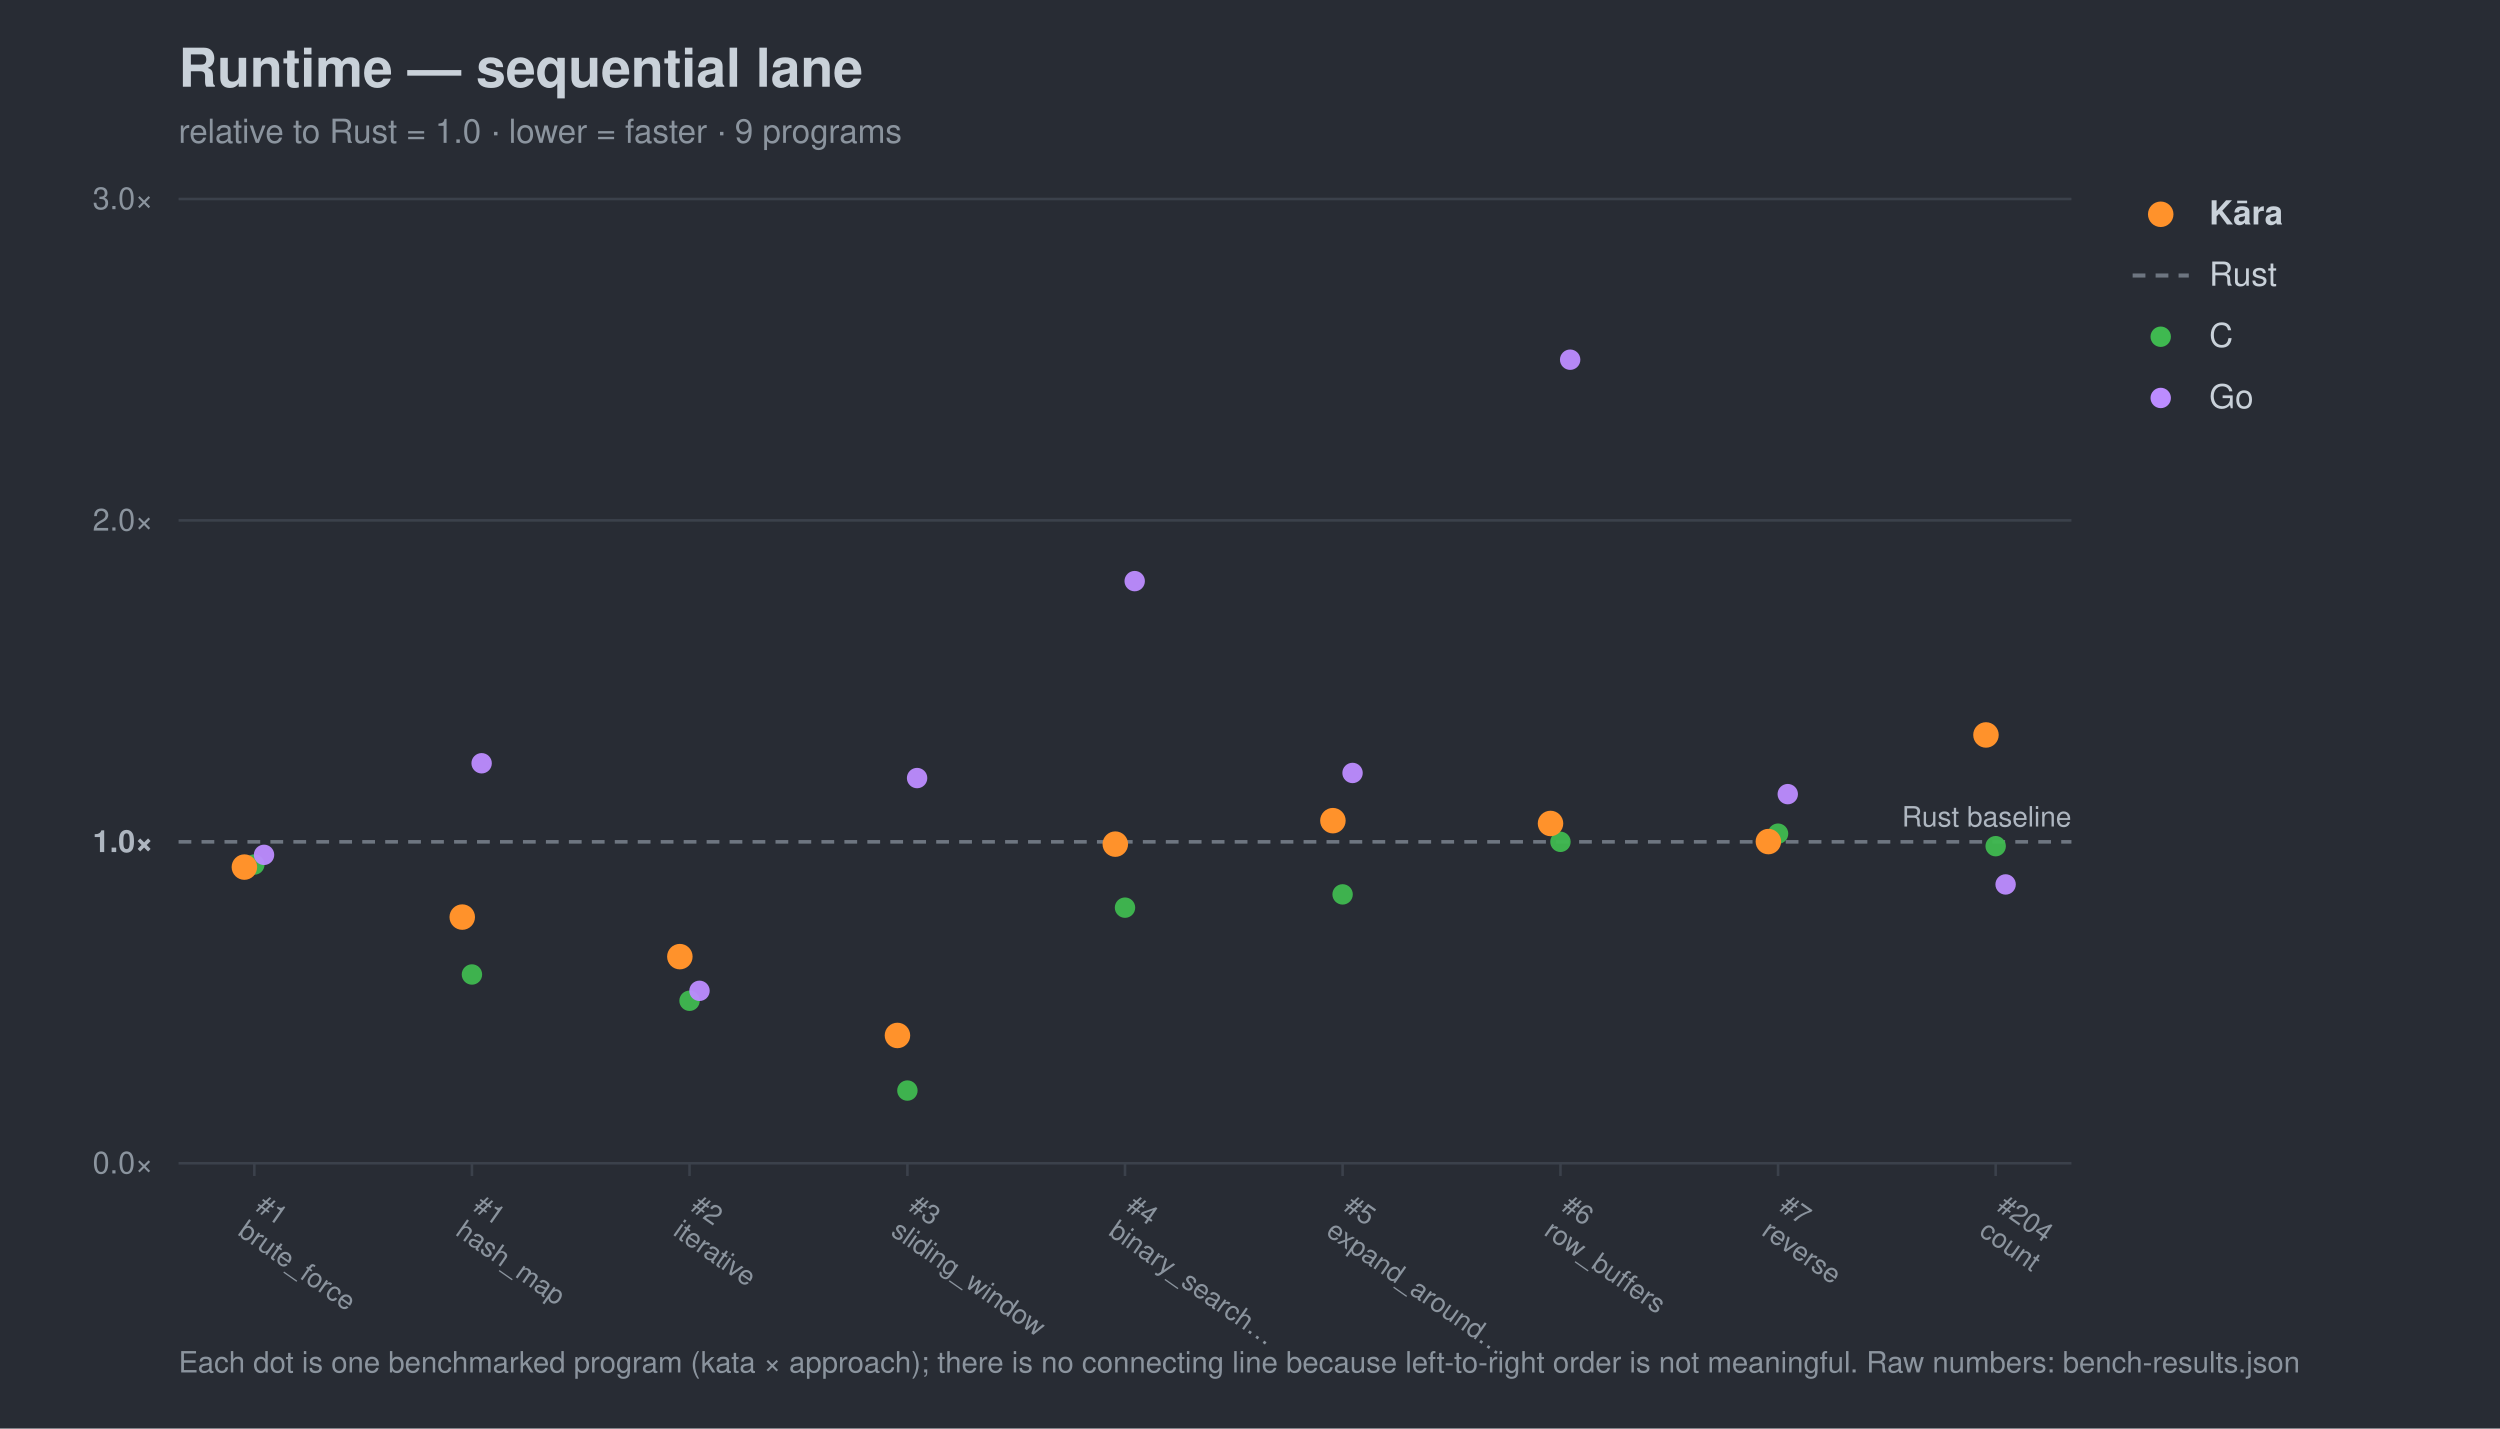
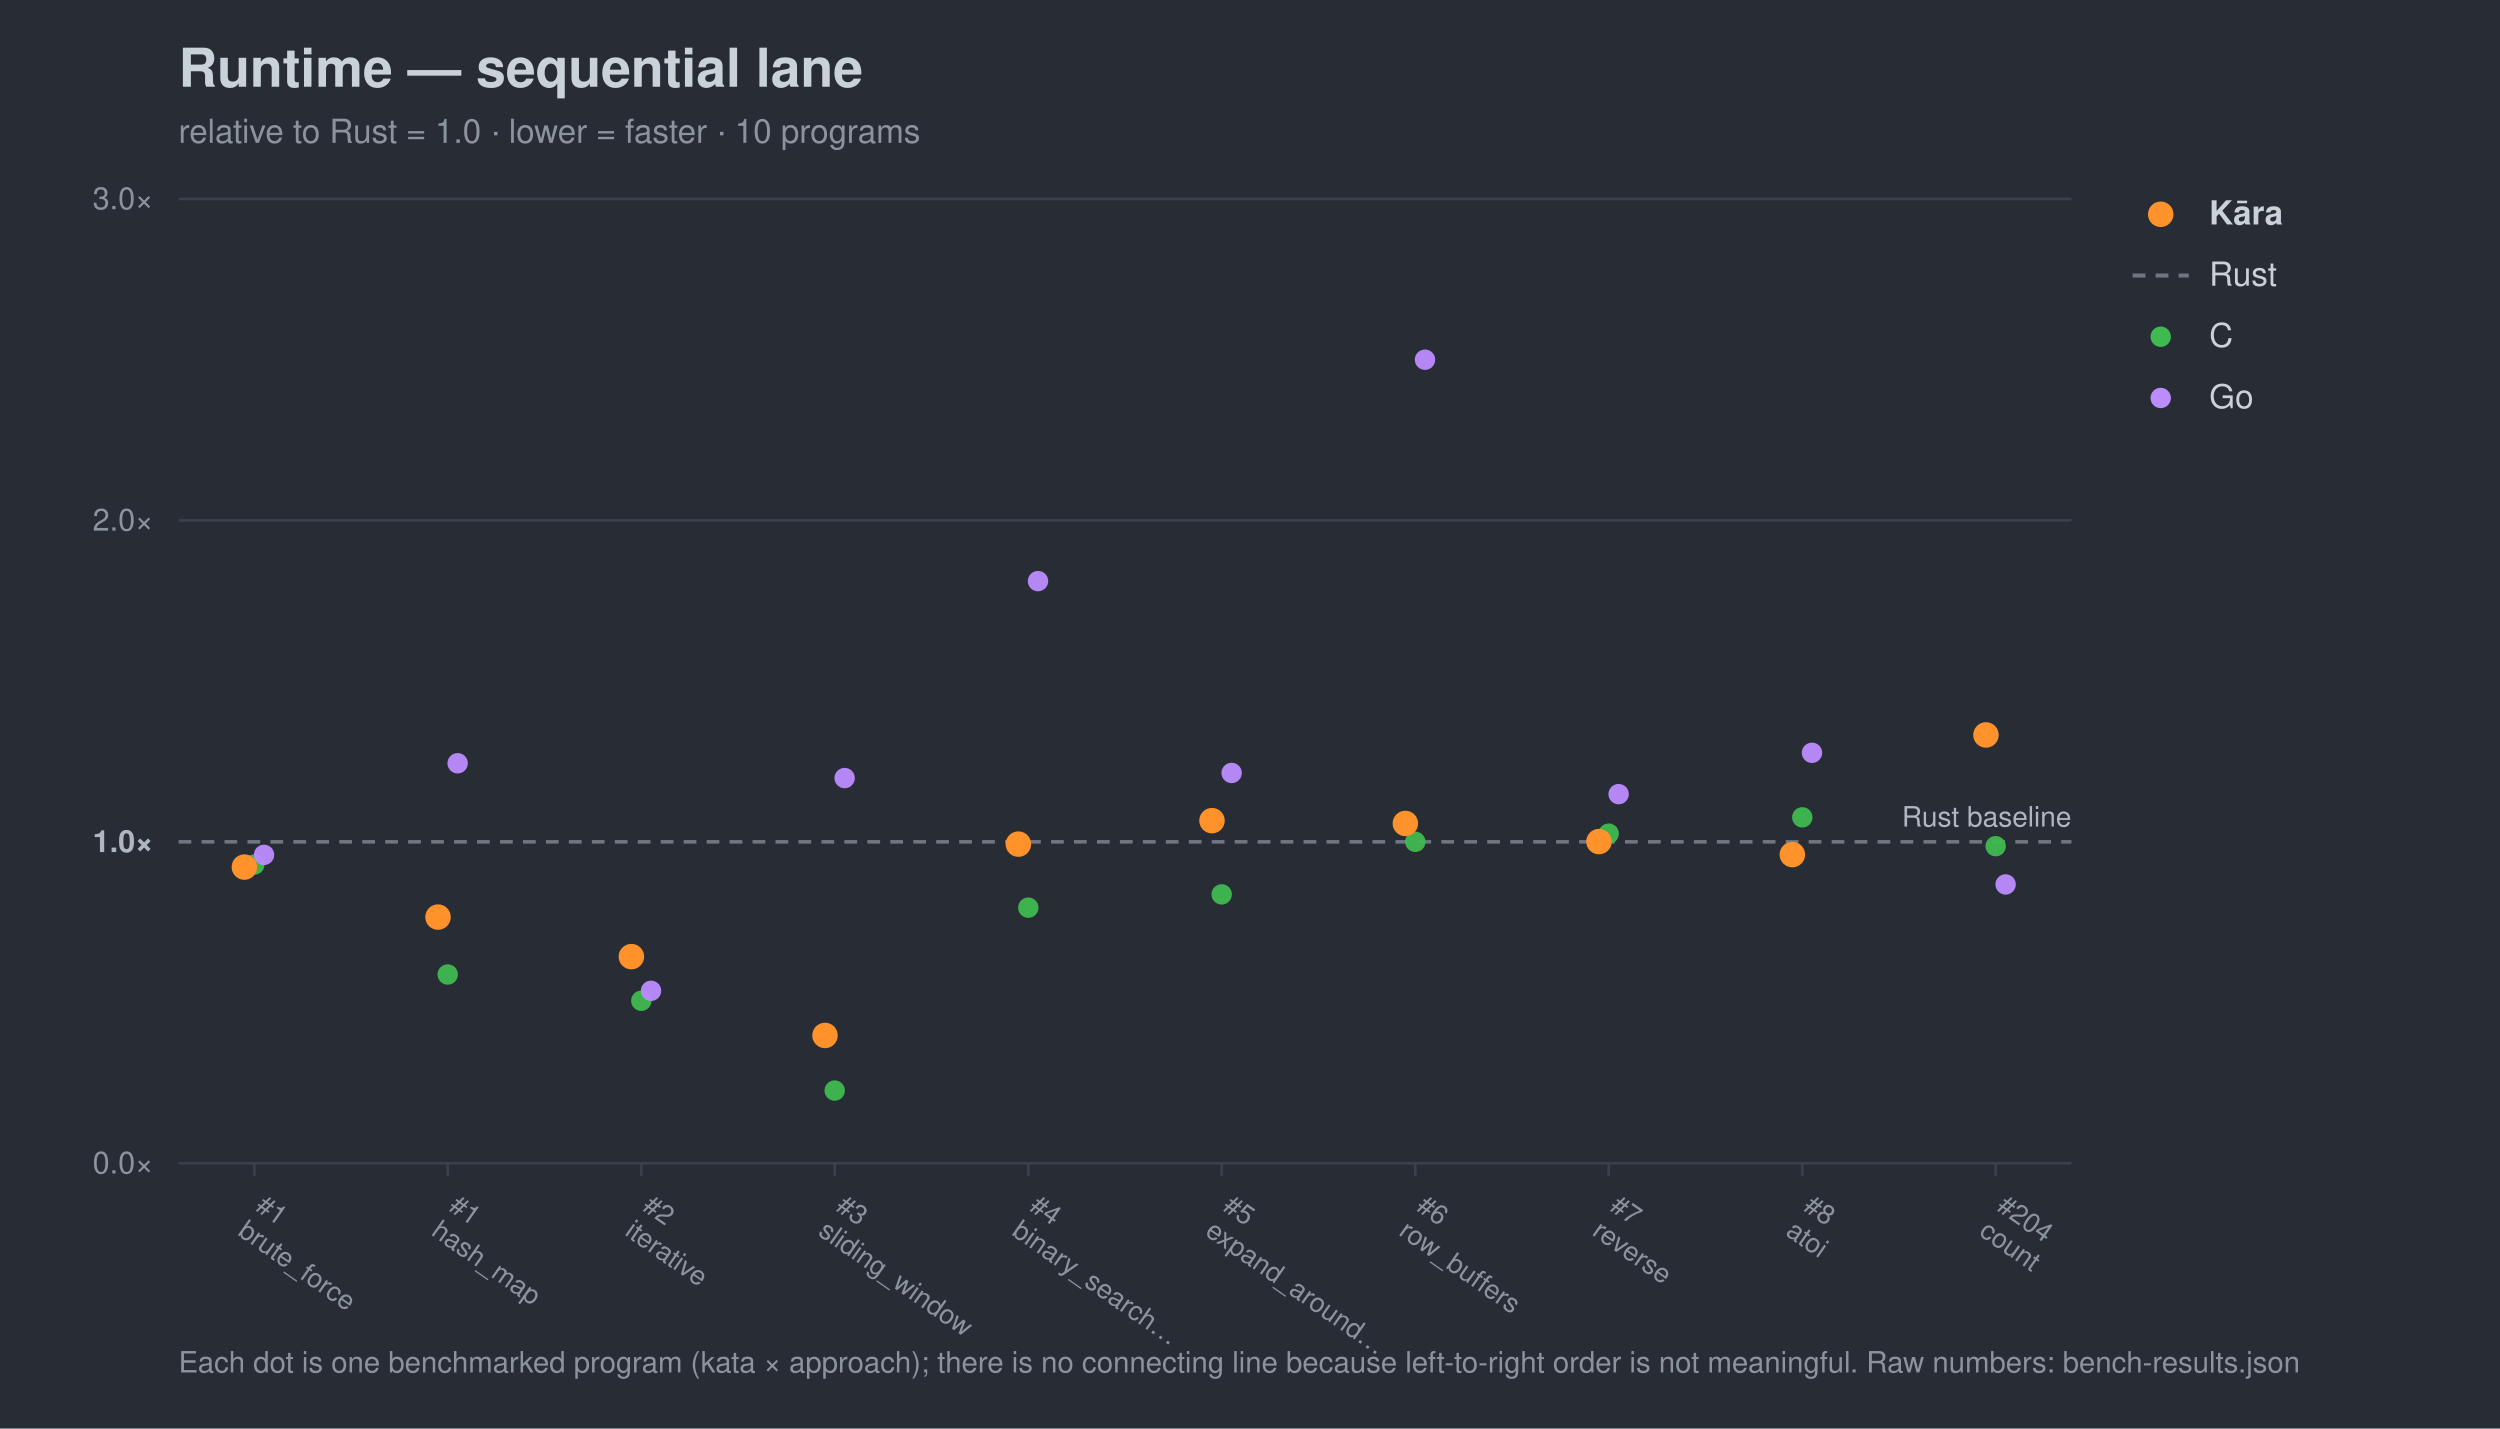
<svg xmlns="http://www.w3.org/2000/svg" width="980" height="560" viewBox="0 0 980 560" font-family="-apple-system,Segoe UI,Helvetica,Arial,sans-serif">
  <rect width="980" height="560" fill="#282c34" />
  <text x="70" y="34" font-size="21" font-weight="700" fill="#c9d1d9">Runtime — sequential lane</text>
-   <text x="70" y="56" font-size="13" fill="#8b949e">relative to Rust = 1.0 · lower = faster · 9 programs</text>
+   <text x="70" y="56" font-size="13" fill="#8b949e">relative to Rust = 1.0 · lower = faster · 10 programs</text>
  <line x1="70" y1="456.0" x2="812" y2="456.0" stroke="#3b414b" stroke-width="1" />
  <text x="60" y="460.0" font-size="12" text-anchor="end" fill="#8b949e">0.0×</text>
  <line x1="70" y1="330.0" x2="812" y2="330.0" stroke="#6e7681" stroke-width="1.4" stroke-dasharray="5 4" />
  <text x="60" y="334.0" font-size="12" text-anchor="end" fill="#aeb6c0" font-weight="700">1.0×</text>
  <line x1="70" y1="204.0" x2="812" y2="204.0" stroke="#3b414b" stroke-width="1" />
  <text x="60" y="208.0" font-size="12" text-anchor="end" fill="#8b949e">2.0×</text>
  <line x1="70" y1="78.0" x2="812" y2="78.0" stroke="#3b414b" stroke-width="1" />
  <text x="60" y="82.0" font-size="12" text-anchor="end" fill="#8b949e">3.0×</text>
  <text x="812" y="324.0" font-size="11" text-anchor="end" fill="#aeb6c0">Rust baseline</text>
  <line x1="99.7" y1="456" x2="99.7" y2="461" stroke="#3b414b" />
  <g transform="translate(99.7,474) rotate(35)">
    <text x="0" y="0" font-size="10.5" fill="#8b949e">#1</text>
    <text x="0" y="12" font-size="10.5" fill="#8b949e">brute_force</text>
  </g>
-   <line x1="185.0" y1="456" x2="185.0" y2="461" stroke="#3b414b" />
-   <g transform="translate(185.0,474) rotate(35)">
+   <line x1="175.5" y1="456" x2="175.5" y2="461" stroke="#3b414b" />
+   <g transform="translate(175.5,474) rotate(35)">
    <text x="0" y="0" font-size="10.5" fill="#8b949e">#1</text>
    <text x="0" y="12" font-size="10.5" fill="#8b949e">hash_map</text>
  </g>
-   <line x1="270.3" y1="456" x2="270.3" y2="461" stroke="#3b414b" />
-   <g transform="translate(270.3,474) rotate(35)">
+   <line x1="251.4" y1="456" x2="251.4" y2="461" stroke="#3b414b" />
+   <g transform="translate(251.4,474) rotate(35)">
    <text x="0" y="0" font-size="10.5" fill="#8b949e">#2</text>
    <text x="0" y="12" font-size="10.5" fill="#8b949e">iterative</text>
  </g>
-   <line x1="355.7" y1="456" x2="355.7" y2="461" stroke="#3b414b" />
-   <g transform="translate(355.7,474) rotate(35)">
+   <line x1="327.2" y1="456" x2="327.2" y2="461" stroke="#3b414b" />
+   <g transform="translate(327.2,474) rotate(35)">
    <text x="0" y="0" font-size="10.5" fill="#8b949e">#3</text>
    <text x="0" y="12" font-size="10.5" fill="#8b949e">sliding_window</text>
  </g>
-   <line x1="441.0" y1="456" x2="441.0" y2="461" stroke="#3b414b" />
-   <g transform="translate(441.0,474) rotate(35)">
+   <line x1="403.1" y1="456" x2="403.1" y2="461" stroke="#3b414b" />
+   <g transform="translate(403.1,474) rotate(35)">
    <text x="0" y="0" font-size="10.5" fill="#8b949e">#4</text>
    <text x="0" y="12" font-size="10.5" fill="#8b949e">binary_search…</text>
  </g>
-   <line x1="526.3" y1="456" x2="526.3" y2="461" stroke="#3b414b" />
-   <g transform="translate(526.3,474) rotate(35)">
+   <line x1="478.9" y1="456" x2="478.9" y2="461" stroke="#3b414b" />
+   <g transform="translate(478.9,474) rotate(35)">
    <text x="0" y="0" font-size="10.5" fill="#8b949e">#5</text>
    <text x="0" y="12" font-size="10.5" fill="#8b949e">expand_around…</text>
  </g>
-   <line x1="611.7" y1="456" x2="611.7" y2="461" stroke="#3b414b" />
-   <g transform="translate(611.7,474) rotate(35)">
+   <line x1="554.8" y1="456" x2="554.8" y2="461" stroke="#3b414b" />
+   <g transform="translate(554.8,474) rotate(35)">
    <text x="0" y="0" font-size="10.5" fill="#8b949e">#6</text>
    <text x="0" y="12" font-size="10.5" fill="#8b949e">row_buffers</text>
  </g>
-   <line x1="697.0" y1="456" x2="697.0" y2="461" stroke="#3b414b" />
-   <g transform="translate(697.0,474) rotate(35)">
+   <line x1="630.6" y1="456" x2="630.6" y2="461" stroke="#3b414b" />
+   <g transform="translate(630.6,474) rotate(35)">
    <text x="0" y="0" font-size="10.5" fill="#8b949e">#7</text>
    <text x="0" y="12" font-size="10.5" fill="#8b949e">reverse</text>
+   </g>
+   <line x1="706.5" y1="456" x2="706.5" y2="461" stroke="#3b414b" />
+   <g transform="translate(706.5,474) rotate(35)">
+     <text x="0" y="0" font-size="10.5" fill="#8b949e">#8</text>
+     <text x="0" y="12" font-size="10.5" fill="#8b949e">atoi</text>
  </g>
  <line x1="782.3" y1="456" x2="782.3" y2="461" stroke="#3b414b" />
  <g transform="translate(782.3,474) rotate(35)">
    <text x="0" y="0" font-size="10.5" fill="#8b949e">#204</text>
    <text x="0" y="12" font-size="10.5" fill="#8b949e">count</text>
  </g>
  <circle cx="99.7" cy="338.9" r="4.0" fill="#3fb950" opacity="0.95" />
-   <circle cx="185.0" cy="382.0" r="4.0" fill="#3fb950" opacity="0.95" />
-   <circle cx="270.3" cy="392.3" r="4.0" fill="#3fb950" opacity="0.95" />
-   <circle cx="355.7" cy="427.5" r="4.0" fill="#3fb950" opacity="0.95" />
-   <circle cx="441.0" cy="355.8" r="4.0" fill="#3fb950" opacity="0.95" />
-   <circle cx="526.3" cy="350.6" r="4.0" fill="#3fb950" opacity="0.95" />
-   <circle cx="611.7" cy="330.0" r="4.0" fill="#3fb950" opacity="0.95" />
-   <circle cx="697.0" cy="326.8" r="4.0" fill="#3fb950" opacity="0.95" />
+   <circle cx="175.5" cy="382.0" r="4.0" fill="#3fb950" opacity="0.95" />
+   <circle cx="251.4" cy="392.3" r="4.0" fill="#3fb950" opacity="0.95" />
+   <circle cx="327.2" cy="427.5" r="4.0" fill="#3fb950" opacity="0.95" />
+   <circle cx="403.1" cy="355.8" r="4.0" fill="#3fb950" opacity="0.95" />
+   <circle cx="478.9" cy="350.6" r="4.0" fill="#3fb950" opacity="0.95" />
+   <circle cx="554.8" cy="330.0" r="4.0" fill="#3fb950" opacity="0.95" />
+   <circle cx="630.6" cy="326.8" r="4.0" fill="#3fb950" opacity="0.95" />
+   <circle cx="706.5" cy="320.4" r="4.0" fill="#3fb950" opacity="0.95" />
  <circle cx="782.3" cy="331.7" r="4.0" fill="#3fb950" opacity="0.95" />
  <circle cx="103.5" cy="335.1" r="4.0" fill="#bc8cff" opacity="0.95" />
-   <circle cx="188.8" cy="299.2" r="4.0" fill="#bc8cff" opacity="0.95" />
-   <circle cx="274.2" cy="388.4" r="4.0" fill="#bc8cff" opacity="0.95" />
-   <circle cx="359.5" cy="305.0" r="4.0" fill="#bc8cff" opacity="0.95" />
-   <circle cx="444.8" cy="227.8" r="4.0" fill="#bc8cff" opacity="0.95" />
-   <circle cx="530.2" cy="303.0" r="4.0" fill="#bc8cff" opacity="0.95" />
-   <circle cx="615.5" cy="141.0" r="4.0" fill="#bc8cff" opacity="0.95" />
-   <circle cx="700.8" cy="311.3" r="4.0" fill="#bc8cff" opacity="0.95" />
+   <circle cx="179.4" cy="299.2" r="4.0" fill="#bc8cff" opacity="0.95" />
+   <circle cx="255.2" cy="388.4" r="4.0" fill="#bc8cff" opacity="0.95" />
+   <circle cx="331.1" cy="305.0" r="4.0" fill="#bc8cff" opacity="0.95" />
+   <circle cx="406.9" cy="227.8" r="4.0" fill="#bc8cff" opacity="0.95" />
+   <circle cx="482.8" cy="303.0" r="4.0" fill="#bc8cff" opacity="0.95" />
+   <circle cx="558.6" cy="141.0" r="4.0" fill="#bc8cff" opacity="0.95" />
+   <circle cx="634.5" cy="311.3" r="4.0" fill="#bc8cff" opacity="0.95" />
+   <circle cx="710.3" cy="295.1" r="4.0" fill="#bc8cff" opacity="0.95" />
  <circle cx="786.2" cy="346.7" r="4.0" fill="#bc8cff" opacity="0.95" />
  <circle cx="95.8" cy="339.9" r="5.0" fill="#ff922b" opacity="1.0" />
-   <circle cx="181.2" cy="359.5" r="5.0" fill="#ff922b" opacity="1.0" />
-   <circle cx="266.5" cy="375.0" r="5.0" fill="#ff922b" opacity="1.0" />
-   <circle cx="351.8" cy="405.9" r="5.0" fill="#ff922b" opacity="1.0" />
-   <circle cx="437.2" cy="330.9" r="5.0" fill="#ff922b" opacity="1.0" />
-   <circle cx="522.5" cy="321.7" r="5.0" fill="#ff922b" opacity="1.0" />
-   <circle cx="607.8" cy="322.8" r="5.0" fill="#ff922b" opacity="1.0" />
-   <circle cx="693.2" cy="329.9" r="5.0" fill="#ff922b" opacity="1.0" />
+   <circle cx="171.7" cy="359.5" r="5.0" fill="#ff922b" opacity="1.0" />
+   <circle cx="247.5" cy="375.0" r="5.0" fill="#ff922b" opacity="1.0" />
+   <circle cx="323.4" cy="405.9" r="5.0" fill="#ff922b" opacity="1.0" />
+   <circle cx="399.2" cy="330.9" r="5.0" fill="#ff922b" opacity="1.0" />
+   <circle cx="475.1" cy="321.7" r="5.0" fill="#ff922b" opacity="1.0" />
+   <circle cx="550.9" cy="322.8" r="5.0" fill="#ff922b" opacity="1.0" />
+   <circle cx="626.8" cy="329.9" r="5.0" fill="#ff922b" opacity="1.0" />
+   <circle cx="702.6" cy="335.0" r="5.0" fill="#ff922b" opacity="1.0" />
  <circle cx="778.5" cy="288.1" r="5.0" fill="#ff922b" opacity="1.0" />
  <circle cx="847" cy="84" r="5" fill="#ff922b" />
  <text x="866" y="88" font-size="13" fill="#c9d1d9" font-weight="700">Kāra</text>
  <line x1="836" y1="108" x2="858" y2="108" stroke="#6e7681" stroke-width="1.6" stroke-dasharray="5 4" />
  <text x="866" y="112" font-size="13" fill="#c9d1d9" font-weight="400">Rust</text>
  <circle cx="847" cy="132" r="4" fill="#3fb950" />
  <text x="866" y="136" font-size="13" fill="#c9d1d9" font-weight="400">C</text>
  <circle cx="847" cy="156" r="4" fill="#bc8cff" />
  <text x="866" y="160" font-size="13" fill="#c9d1d9" font-weight="400">Go</text>
  <text x="70" y="538" font-size="11.5" fill="#8b949e">Each dot is one benchmarked program (kata × approach); there is no connecting line because left-to-right order is not meaningful. Raw numbers: bench-results.json</text>
</svg>
